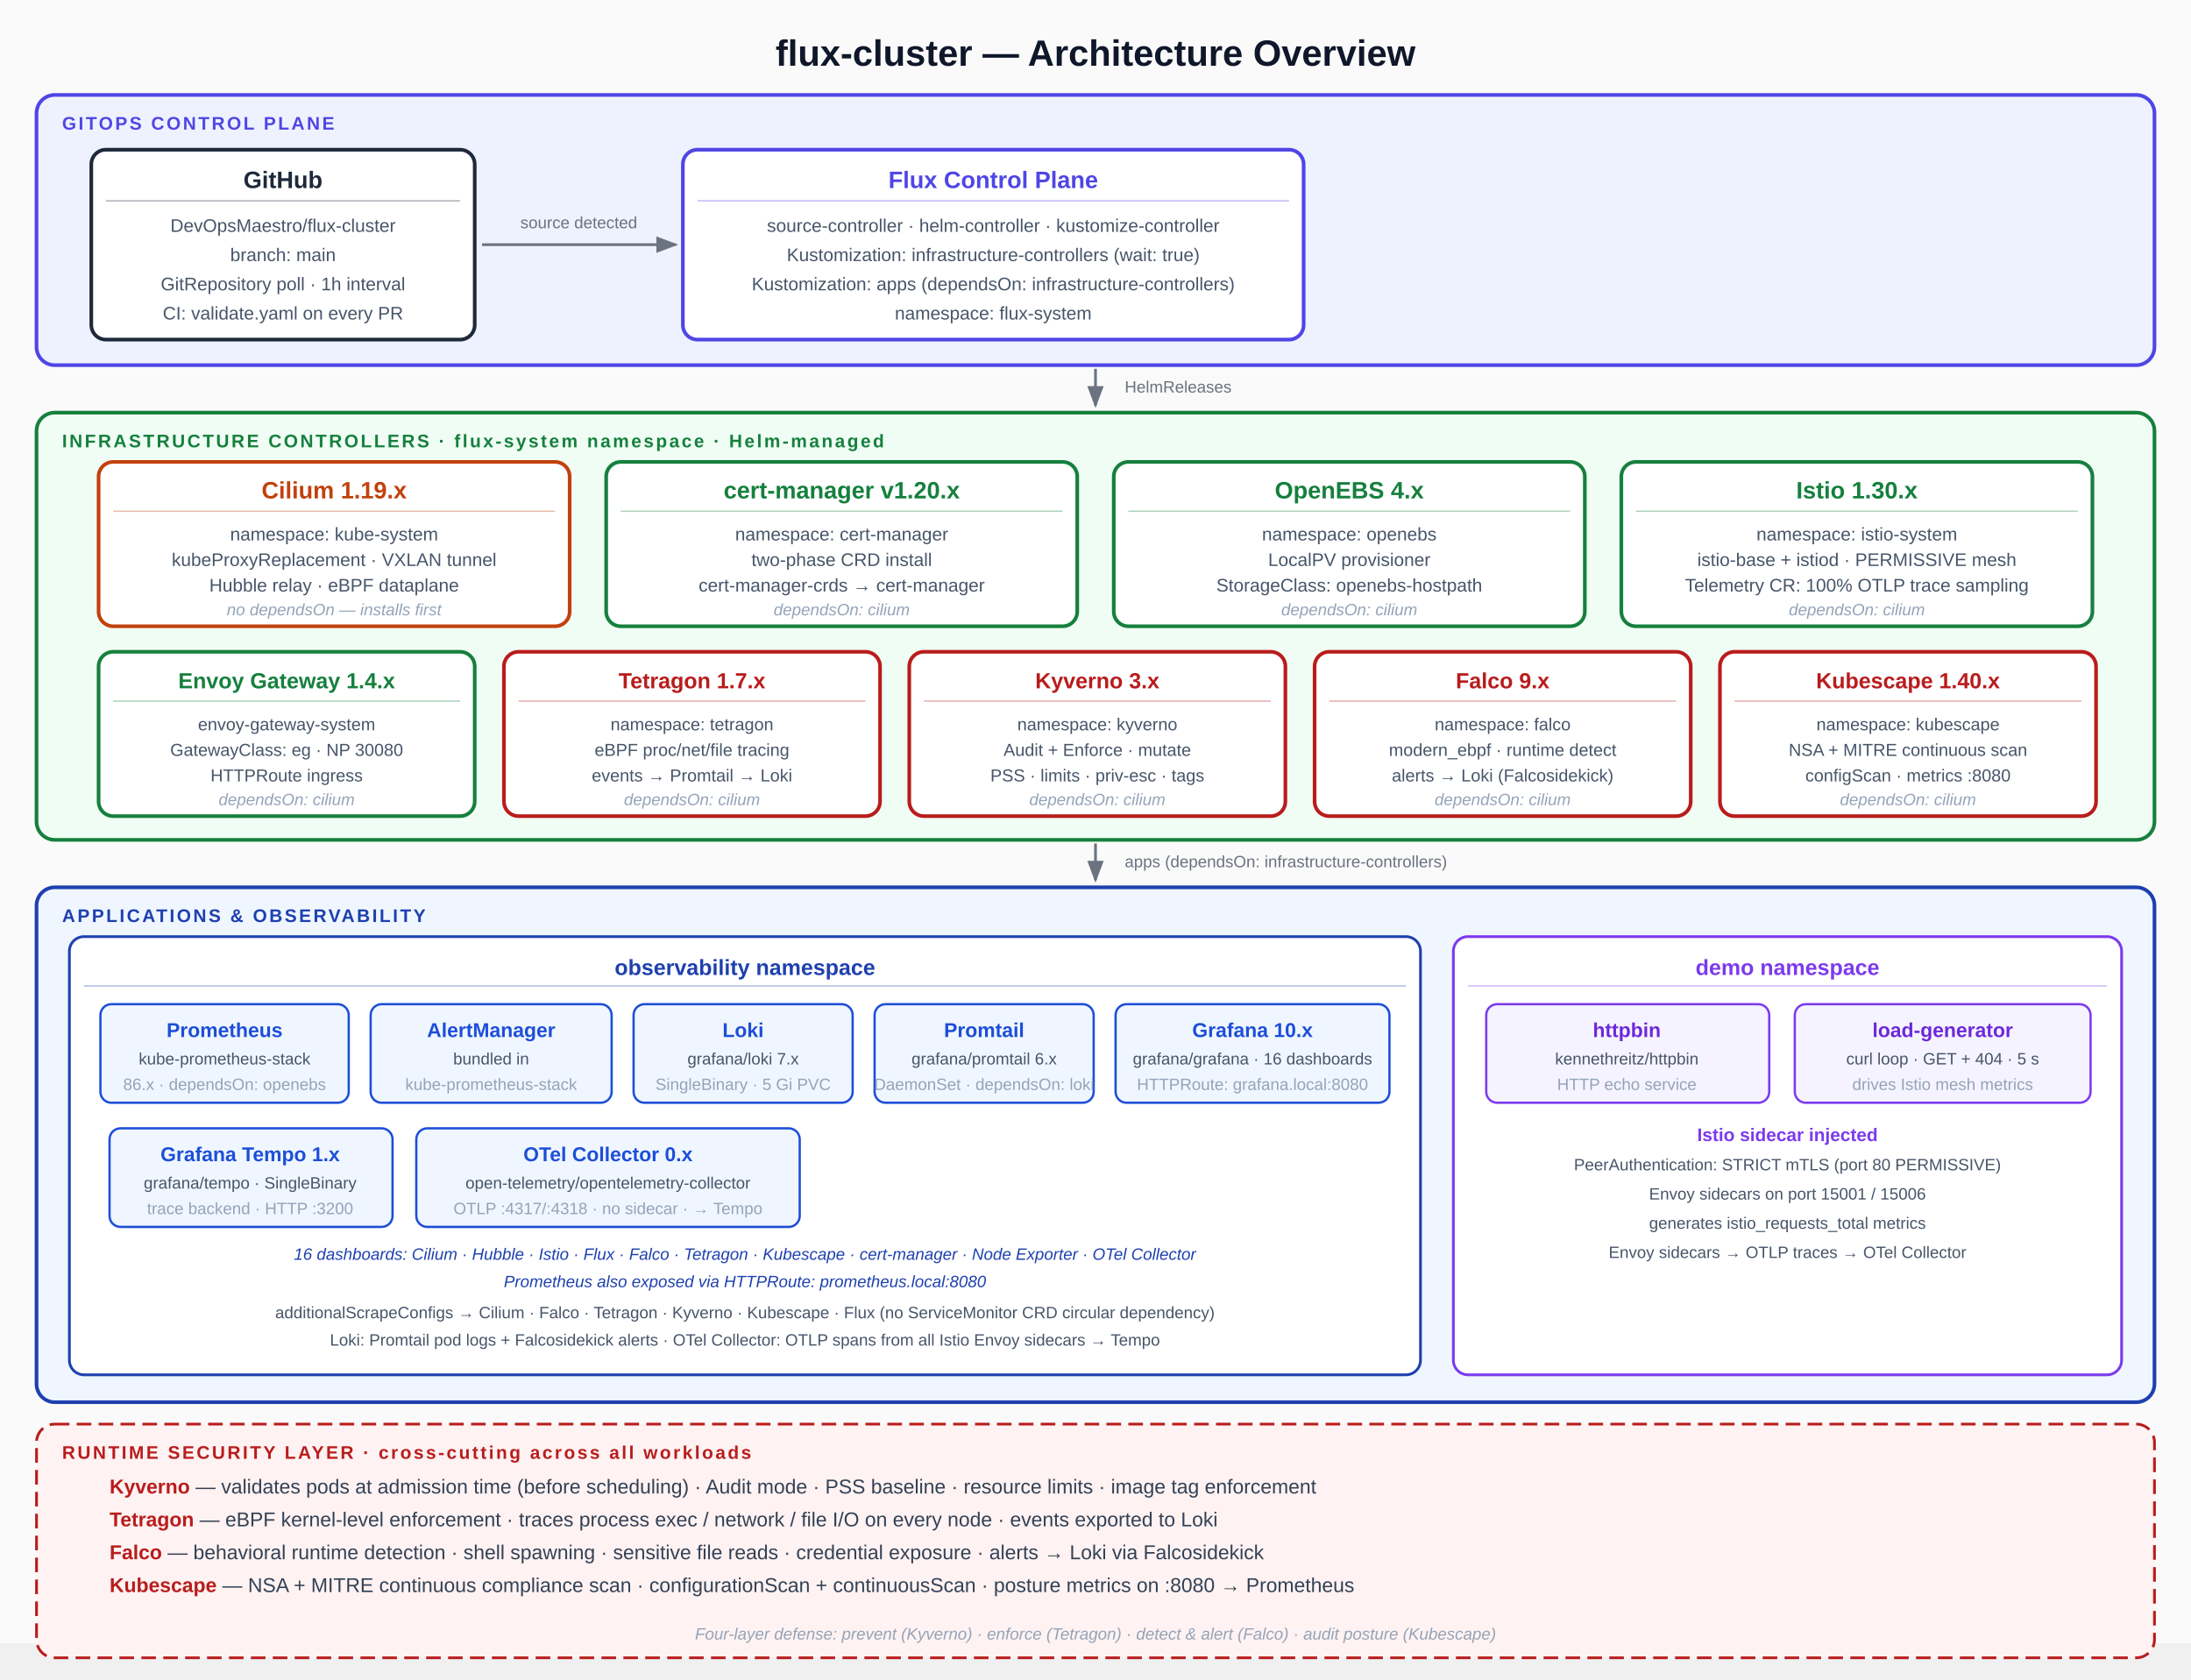
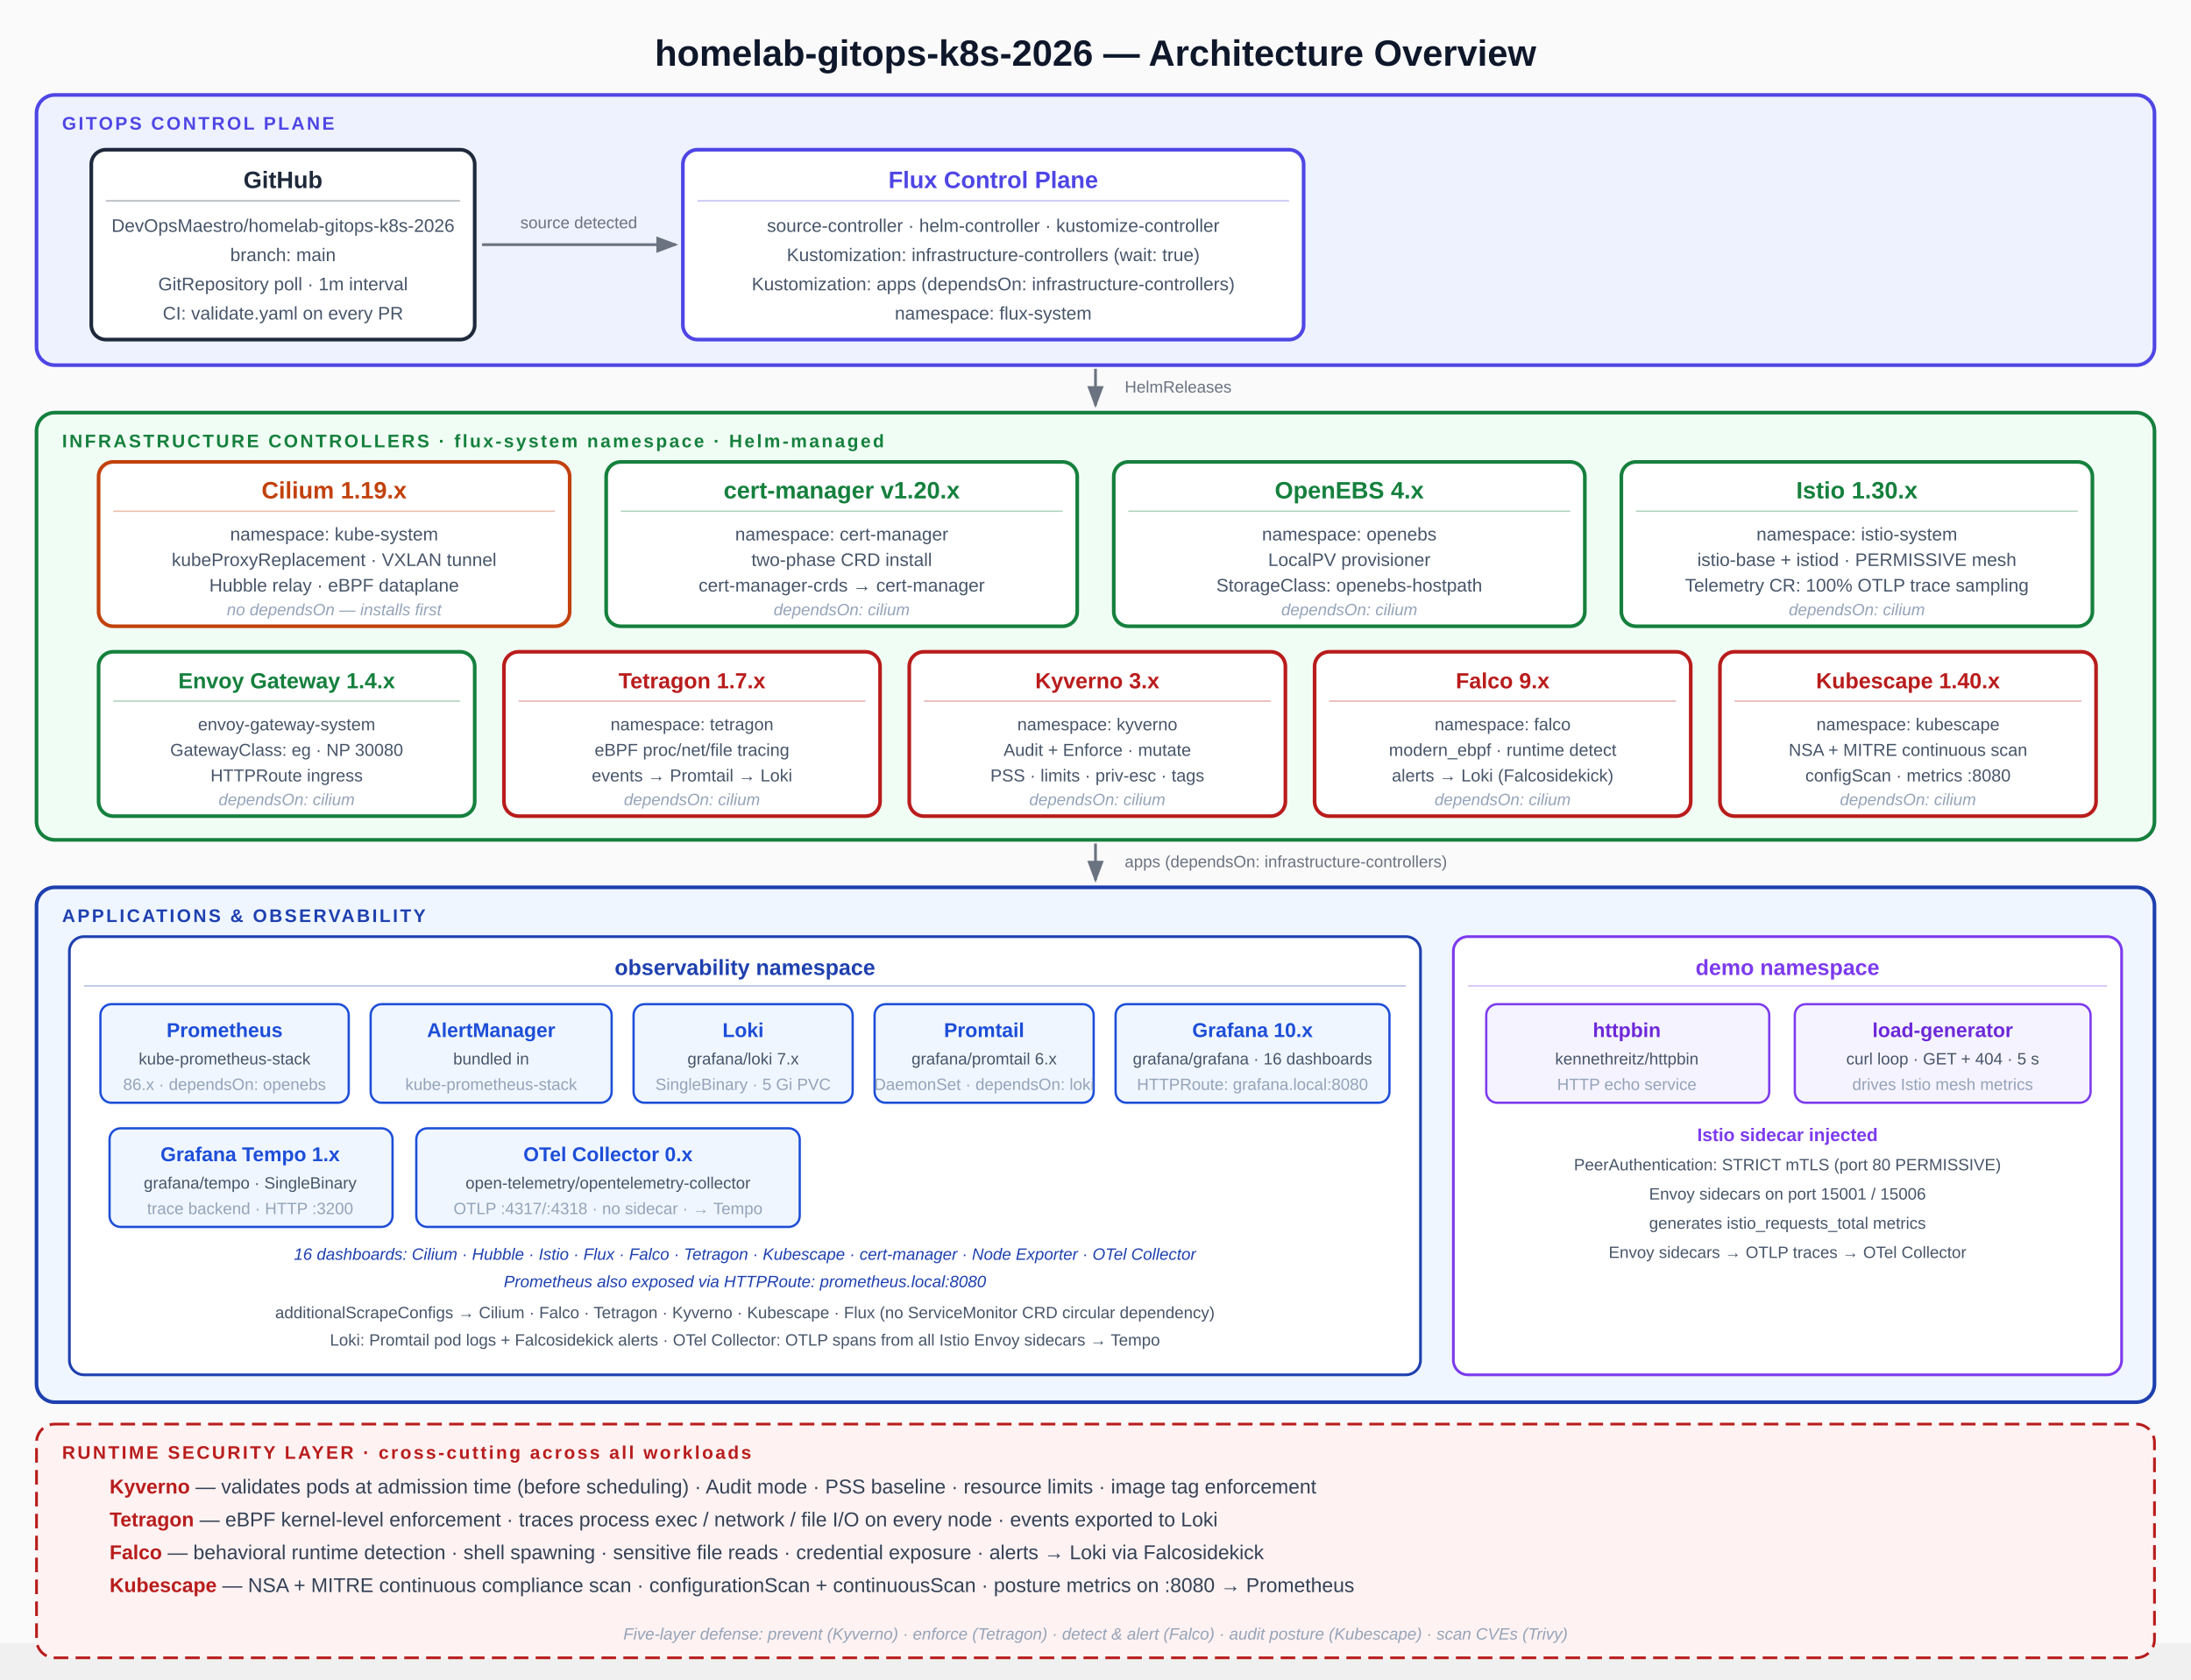
<svg xmlns="http://www.w3.org/2000/svg" width="1200" height="920" viewBox="0 0 1200 920">
  <defs>
    <marker id="arr" markerWidth="8" markerHeight="6" refX="7" refY="3" orient="auto">
      <polygon points="0 0, 8 3, 0 6" fill="#6B7280" />
    </marker>
    <marker id="arr-red" markerWidth="8" markerHeight="6" refX="7" refY="3" orient="auto">
      <polygon points="0 0, 8 3, 0 6" fill="#DC2626" />
    </marker>
  </defs>
  <rect width="1200" height="900" fill="#FAFAFA" />
-   <text x="600" y="36" text-anchor="middle" font-family="system-ui, -apple-system, Arial, sans-serif" font-size="20" font-weight="700" fill="#0F172A">flux-cluster — Architecture Overview</text>
+   <text x="600" y="36" text-anchor="middle" font-family="system-ui, -apple-system, Arial, sans-serif" font-size="20" font-weight="700" fill="#0F172A">homelab-gitops-k8s-2026 — Architecture Overview</text>
  <rect x="20" y="52" width="1160" height="148" rx="10" fill="#EEF2FF" stroke="#4F46E5" stroke-width="2" />
  <text x="34" y="71" font-family="system-ui, -apple-system, Arial, sans-serif" font-size="10" font-weight="700" fill="#4F46E5" letter-spacing="1.2">GITOPS CONTROL PLANE</text>
  <rect x="50" y="82" width="210" height="104" rx="8" fill="white" stroke="#1E293B" stroke-width="2" />
  <text x="155" y="103" text-anchor="middle" font-family="system-ui, -apple-system, Arial, sans-serif" font-size="13" font-weight="700" fill="#1E293B">GitHub</text>
  <line x1="58" y1="110" x2="252" y2="110" stroke="#1E293B" stroke-width="0.75" opacity="0.35" />
-   <text x="155" y="127" text-anchor="middle" font-family="system-ui, -apple-system, Arial, sans-serif" font-size="10" fill="#475569">DevOpsMaestro/flux-cluster</text>
+   <text x="155" y="127" text-anchor="middle" font-family="system-ui, -apple-system, Arial, sans-serif" font-size="10" fill="#475569">DevOpsMaestro/homelab-gitops-k8s-2026</text>
  <text x="155" y="143" text-anchor="middle" font-family="system-ui, -apple-system, Arial, sans-serif" font-size="10" fill="#475569">branch: main</text>
-   <text x="155" y="159" text-anchor="middle" font-family="system-ui, -apple-system, Arial, sans-serif" font-size="10" fill="#475569">GitRepository poll · 1h interval</text>
+   <text x="155" y="159" text-anchor="middle" font-family="system-ui, -apple-system, Arial, sans-serif" font-size="10" fill="#475569">GitRepository poll · 1m interval</text>
  <text x="155" y="175" text-anchor="middle" font-family="system-ui, -apple-system, Arial, sans-serif" font-size="10" fill="#475569">CI: validate.yaml on every PR</text>
  <line x1="264" y1="134" x2="370" y2="134" stroke="#6B7280" stroke-width="1.5" marker-end="url(#arr)" />
  <text x="317" y="125" text-anchor="middle" font-family="system-ui, -apple-system, Arial, sans-serif" font-size="9" fill="#6B7280">source detected</text>
  <rect x="374" y="82" width="340" height="104" rx="8" fill="white" stroke="#4F46E5" stroke-width="2" />
  <text x="544" y="103" text-anchor="middle" font-family="system-ui, -apple-system, Arial, sans-serif" font-size="13" font-weight="700" fill="#4F46E5">Flux Control Plane</text>
  <line x1="382" y1="110" x2="706" y2="110" stroke="#4F46E5" stroke-width="0.75" opacity="0.35" />
  <text x="544" y="127" text-anchor="middle" font-family="system-ui, -apple-system, Arial, sans-serif" font-size="10" fill="#475569">source-controller · helm-controller · kustomize-controller</text>
  <text x="544" y="143" text-anchor="middle" font-family="system-ui, -apple-system, Arial, sans-serif" font-size="10" fill="#475569">Kustomization: infrastructure-controllers (wait: true)</text>
  <text x="544" y="159" text-anchor="middle" font-family="system-ui, -apple-system, Arial, sans-serif" font-size="10" fill="#475569">Kustomization: apps (dependsOn: infrastructure-controllers)</text>
  <text x="544" y="175" text-anchor="middle" font-family="system-ui, -apple-system, Arial, sans-serif" font-size="10" fill="#475569">namespace: flux-system</text>
  <line x1="600" y1="202" x2="600" y2="222" stroke="#6B7280" stroke-width="1.5" marker-end="url(#arr)" />
  <text x="616" y="215" font-family="system-ui, -apple-system, Arial, sans-serif" font-size="9" fill="#6B7280">HelmReleases</text>
  <rect x="20" y="226" width="1160" height="234" rx="10" fill="#F0FDF4" stroke="#15803D" stroke-width="2" />
  <text x="34" y="245" font-family="system-ui, -apple-system, Arial, sans-serif" font-size="10" font-weight="700" fill="#15803D" letter-spacing="1.2">INFRASTRUCTURE CONTROLLERS  ·  flux-system namespace  ·  Helm-managed</text>
  <rect x="54" y="253" width="258" height="90" rx="8" fill="white" stroke="#C2410C" stroke-width="2" />
  <text x="183" y="273" text-anchor="middle" font-family="system-ui, -apple-system, Arial, sans-serif" font-size="13" font-weight="700" fill="#C2410C">Cilium 1.19.x</text>
  <line x1="62" y1="280" x2="304" y2="280" stroke="#C2410C" stroke-width="0.75" opacity="0.35" />
  <text x="183" y="296" text-anchor="middle" font-family="system-ui, -apple-system, Arial, sans-serif" font-size="10" fill="#475569">namespace: kube-system</text>
  <text x="183" y="310" text-anchor="middle" font-family="system-ui, -apple-system, Arial, sans-serif" font-size="10" fill="#475569">kubeProxyReplacement · VXLAN tunnel</text>
  <text x="183" y="324" text-anchor="middle" font-family="system-ui, -apple-system, Arial, sans-serif" font-size="10" fill="#475569">Hubble relay · eBPF dataplane</text>
  <text x="183" y="337" text-anchor="middle" font-family="system-ui, -apple-system, Arial, sans-serif" font-size="9" fill="#94A3B8" font-style="italic">no dependsOn — installs first</text>
  <rect x="332" y="253" width="258" height="90" rx="8" fill="white" stroke="#15803D" stroke-width="2" />
  <text x="461" y="273" text-anchor="middle" font-family="system-ui, -apple-system, Arial, sans-serif" font-size="13" font-weight="700" fill="#15803D">cert-manager v1.20.x</text>
  <line x1="340" y1="280" x2="582" y2="280" stroke="#15803D" stroke-width="0.75" opacity="0.35" />
  <text x="461" y="296" text-anchor="middle" font-family="system-ui, -apple-system, Arial, sans-serif" font-size="10" fill="#475569">namespace: cert-manager</text>
  <text x="461" y="310" text-anchor="middle" font-family="system-ui, -apple-system, Arial, sans-serif" font-size="10" fill="#475569">two-phase CRD install</text>
  <text x="461" y="324" text-anchor="middle" font-family="system-ui, -apple-system, Arial, sans-serif" font-size="10" fill="#475569">cert-manager-crds → cert-manager</text>
  <text x="461" y="337" text-anchor="middle" font-family="system-ui, -apple-system, Arial, sans-serif" font-size="9" fill="#94A3B8" font-style="italic">dependsOn: cilium</text>
  <rect x="610" y="253" width="258" height="90" rx="8" fill="white" stroke="#15803D" stroke-width="2" />
  <text x="739" y="273" text-anchor="middle" font-family="system-ui, -apple-system, Arial, sans-serif" font-size="13" font-weight="700" fill="#15803D">OpenEBS 4.x</text>
  <line x1="618" y1="280" x2="860" y2="280" stroke="#15803D" stroke-width="0.75" opacity="0.35" />
  <text x="739" y="296" text-anchor="middle" font-family="system-ui, -apple-system, Arial, sans-serif" font-size="10" fill="#475569">namespace: openebs</text>
  <text x="739" y="310" text-anchor="middle" font-family="system-ui, -apple-system, Arial, sans-serif" font-size="10" fill="#475569">LocalPV provisioner</text>
  <text x="739" y="324" text-anchor="middle" font-family="system-ui, -apple-system, Arial, sans-serif" font-size="10" fill="#475569">StorageClass: openebs-hostpath</text>
  <text x="739" y="337" text-anchor="middle" font-family="system-ui, -apple-system, Arial, sans-serif" font-size="9" fill="#94A3B8" font-style="italic">dependsOn: cilium</text>
  <rect x="888" y="253" width="258" height="90" rx="8" fill="white" stroke="#15803D" stroke-width="2" />
  <text x="1017" y="273" text-anchor="middle" font-family="system-ui, -apple-system, Arial, sans-serif" font-size="13" font-weight="700" fill="#15803D">Istio 1.30.x</text>
  <line x1="896" y1="280" x2="1138" y2="280" stroke="#15803D" stroke-width="0.75" opacity="0.35" />
  <text x="1017" y="296" text-anchor="middle" font-family="system-ui, -apple-system, Arial, sans-serif" font-size="10" fill="#475569">namespace: istio-system</text>
  <text x="1017" y="310" text-anchor="middle" font-family="system-ui, -apple-system, Arial, sans-serif" font-size="10" fill="#475569">istio-base + istiod · PERMISSIVE mesh</text>
  <text x="1017" y="324" text-anchor="middle" font-family="system-ui, -apple-system, Arial, sans-serif" font-size="10" fill="#475569">Telemetry CR: 100% OTLP trace sampling</text>
  <text x="1017" y="337" text-anchor="middle" font-family="system-ui, -apple-system, Arial, sans-serif" font-size="9" fill="#94A3B8" font-style="italic">dependsOn: cilium</text>
  <rect x="54" y="357" width="206" height="90" rx="8" fill="white" stroke="#15803D" stroke-width="2" />
  <text x="157" y="377" text-anchor="middle" font-family="system-ui, -apple-system, Arial, sans-serif" font-size="12" font-weight="700" fill="#15803D">Envoy Gateway 1.4.x</text>
  <line x1="62" y1="384" x2="252" y2="384" stroke="#15803D" stroke-width="0.75" opacity="0.35" />
  <text x="157" y="400" text-anchor="middle" font-family="system-ui, -apple-system, Arial, sans-serif" font-size="9.5" fill="#475569">envoy-gateway-system</text>
  <text x="157" y="414" text-anchor="middle" font-family="system-ui, -apple-system, Arial, sans-serif" font-size="9.5" fill="#475569">GatewayClass: eg · NP 30080</text>
  <text x="157" y="428" text-anchor="middle" font-family="system-ui, -apple-system, Arial, sans-serif" font-size="9.5" fill="#475569">HTTPRoute ingress</text>
  <text x="157" y="441" text-anchor="middle" font-family="system-ui, -apple-system, Arial, sans-serif" font-size="9" fill="#94A3B8" font-style="italic">dependsOn: cilium</text>
  <rect x="276" y="357" width="206" height="90" rx="8" fill="white" stroke="#B91C1C" stroke-width="2" />
  <text x="379" y="377" text-anchor="middle" font-family="system-ui, -apple-system, Arial, sans-serif" font-size="12" font-weight="700" fill="#B91C1C">Tetragon 1.7.x</text>
  <line x1="284" y1="384" x2="474" y2="384" stroke="#B91C1C" stroke-width="0.75" opacity="0.35" />
  <text x="379" y="400" text-anchor="middle" font-family="system-ui, -apple-system, Arial, sans-serif" font-size="9.5" fill="#475569">namespace: tetragon</text>
  <text x="379" y="414" text-anchor="middle" font-family="system-ui, -apple-system, Arial, sans-serif" font-size="9.5" fill="#475569">eBPF proc/net/file tracing</text>
  <text x="379" y="428" text-anchor="middle" font-family="system-ui, -apple-system, Arial, sans-serif" font-size="9.5" fill="#475569">events → Promtail → Loki</text>
  <text x="379" y="441" text-anchor="middle" font-family="system-ui, -apple-system, Arial, sans-serif" font-size="9" fill="#94A3B8" font-style="italic">dependsOn: cilium</text>
  <rect x="498" y="357" width="206" height="90" rx="8" fill="white" stroke="#B91C1C" stroke-width="2" />
  <text x="601" y="377" text-anchor="middle" font-family="system-ui, -apple-system, Arial, sans-serif" font-size="12" font-weight="700" fill="#B91C1C">Kyverno 3.x</text>
  <line x1="506" y1="384" x2="696" y2="384" stroke="#B91C1C" stroke-width="0.75" opacity="0.35" />
  <text x="601" y="400" text-anchor="middle" font-family="system-ui, -apple-system, Arial, sans-serif" font-size="9.5" fill="#475569">namespace: kyverno</text>
  <text x="601" y="414" text-anchor="middle" font-family="system-ui, -apple-system, Arial, sans-serif" font-size="9.5" fill="#475569">Audit + Enforce · mutate</text>
  <text x="601" y="428" text-anchor="middle" font-family="system-ui, -apple-system, Arial, sans-serif" font-size="9.5" fill="#475569">PSS · limits · priv-esc · tags</text>
  <text x="601" y="441" text-anchor="middle" font-family="system-ui, -apple-system, Arial, sans-serif" font-size="9" fill="#94A3B8" font-style="italic">dependsOn: cilium</text>
  <rect x="720" y="357" width="206" height="90" rx="8" fill="white" stroke="#B91C1C" stroke-width="2" />
  <text x="823" y="377" text-anchor="middle" font-family="system-ui, -apple-system, Arial, sans-serif" font-size="12" font-weight="700" fill="#B91C1C">Falco 9.x</text>
  <line x1="728" y1="384" x2="918" y2="384" stroke="#B91C1C" stroke-width="0.75" opacity="0.35" />
  <text x="823" y="400" text-anchor="middle" font-family="system-ui, -apple-system, Arial, sans-serif" font-size="9.5" fill="#475569">namespace: falco</text>
  <text x="823" y="414" text-anchor="middle" font-family="system-ui, -apple-system, Arial, sans-serif" font-size="9.5" fill="#475569">modern_ebpf · runtime detect</text>
  <text x="823" y="428" text-anchor="middle" font-family="system-ui, -apple-system, Arial, sans-serif" font-size="9.5" fill="#475569">alerts → Loki (Falcosidekick)</text>
  <text x="823" y="441" text-anchor="middle" font-family="system-ui, -apple-system, Arial, sans-serif" font-size="9" fill="#94A3B8" font-style="italic">dependsOn: cilium</text>
  <rect x="942" y="357" width="206" height="90" rx="8" fill="white" stroke="#B91C1C" stroke-width="2" />
  <text x="1045" y="377" text-anchor="middle" font-family="system-ui, -apple-system, Arial, sans-serif" font-size="12" font-weight="700" fill="#B91C1C">Kubescape 1.40.x</text>
  <line x1="950" y1="384" x2="1140" y2="384" stroke="#B91C1C" stroke-width="0.75" opacity="0.35" />
  <text x="1045" y="400" text-anchor="middle" font-family="system-ui, -apple-system, Arial, sans-serif" font-size="9.5" fill="#475569">namespace: kubescape</text>
  <text x="1045" y="414" text-anchor="middle" font-family="system-ui, -apple-system, Arial, sans-serif" font-size="9.5" fill="#475569">NSA + MITRE continuous scan</text>
  <text x="1045" y="428" text-anchor="middle" font-family="system-ui, -apple-system, Arial, sans-serif" font-size="9.5" fill="#475569">configScan · metrics :8080</text>
  <text x="1045" y="441" text-anchor="middle" font-family="system-ui, -apple-system, Arial, sans-serif" font-size="9" fill="#94A3B8" font-style="italic">dependsOn: cilium</text>
  <line x1="600" y1="462" x2="600" y2="482" stroke="#6B7280" stroke-width="1.5" marker-end="url(#arr)" />
  <text x="616" y="475" font-family="system-ui, -apple-system, Arial, sans-serif" font-size="9" fill="#6B7280">apps (dependsOn: infrastructure-controllers)</text>
  <rect x="20" y="486" width="1160" height="282" rx="10" fill="#EFF6FF" stroke="#1E40AF" stroke-width="2" />
  <text x="34" y="505" font-family="system-ui, -apple-system, Arial, sans-serif" font-size="10" font-weight="700" fill="#1E40AF" letter-spacing="1.2">APPLICATIONS  &amp;  OBSERVABILITY</text>
  <rect x="38" y="513" width="740" height="240" rx="8" fill="white" stroke="#1E40AF" stroke-width="1.5" />
  <text x="408" y="534" text-anchor="middle" font-family="system-ui, -apple-system, Arial, sans-serif" font-size="12" font-weight="700" fill="#1E40AF">observability namespace</text>
  <line x1="46" y1="540" x2="770" y2="540" stroke="#1E40AF" stroke-width="0.75" opacity="0.35" />
  <rect x="55" y="550" width="136" height="54" rx="6" fill="#EFF6FF" stroke="#1D4ED8" stroke-width="1.25" />
  <text x="123" y="568" text-anchor="middle" font-family="system-ui, -apple-system, Arial, sans-serif" font-size="11" font-weight="700" fill="#1D4ED8">Prometheus</text>
  <text x="123" y="583" text-anchor="middle" font-family="system-ui, -apple-system, Arial, sans-serif" font-size="9" fill="#475569">kube-prometheus-stack</text>
  <text x="123" y="597" text-anchor="middle" font-family="system-ui, -apple-system, Arial, sans-serif" font-size="9" fill="#94A3B8">86.x · dependsOn: openebs</text>
  <rect x="203" y="550" width="132" height="54" rx="6" fill="#EFF6FF" stroke="#1D4ED8" stroke-width="1.25" />
  <text x="269" y="568" text-anchor="middle" font-family="system-ui, -apple-system, Arial, sans-serif" font-size="11" font-weight="700" fill="#1D4ED8">AlertManager</text>
  <text x="269" y="583" text-anchor="middle" font-family="system-ui, -apple-system, Arial, sans-serif" font-size="9" fill="#475569">bundled in</text>
  <text x="269" y="597" text-anchor="middle" font-family="system-ui, -apple-system, Arial, sans-serif" font-size="9" fill="#94A3B8">kube-prometheus-stack</text>
  <rect x="347" y="550" width="120" height="54" rx="6" fill="#EFF6FF" stroke="#1D4ED8" stroke-width="1.25" />
  <text x="407" y="568" text-anchor="middle" font-family="system-ui, -apple-system, Arial, sans-serif" font-size="11" font-weight="700" fill="#1D4ED8">Loki</text>
  <text x="407" y="583" text-anchor="middle" font-family="system-ui, -apple-system, Arial, sans-serif" font-size="9" fill="#475569">grafana/loki 7.x</text>
  <text x="407" y="597" text-anchor="middle" font-family="system-ui, -apple-system, Arial, sans-serif" font-size="9" fill="#94A3B8">SingleBinary · 5 Gi PVC</text>
  <rect x="479" y="550" width="120" height="54" rx="6" fill="#EFF6FF" stroke="#1D4ED8" stroke-width="1.25" />
  <text x="539" y="568" text-anchor="middle" font-family="system-ui, -apple-system, Arial, sans-serif" font-size="11" font-weight="700" fill="#1D4ED8">Promtail</text>
  <text x="539" y="583" text-anchor="middle" font-family="system-ui, -apple-system, Arial, sans-serif" font-size="9" fill="#475569">grafana/promtail 6.x</text>
  <text x="539" y="597" text-anchor="middle" font-family="system-ui, -apple-system, Arial, sans-serif" font-size="9" fill="#94A3B8">DaemonSet · dependsOn: loki</text>
  <rect x="611" y="550" width="150" height="54" rx="6" fill="#EFF6FF" stroke="#1D4ED8" stroke-width="1.25" />
  <text x="686" y="568" text-anchor="middle" font-family="system-ui, -apple-system, Arial, sans-serif" font-size="11" font-weight="700" fill="#1D4ED8">Grafana 10.x</text>
  <text x="686" y="583" text-anchor="middle" font-family="system-ui, -apple-system, Arial, sans-serif" font-size="9" fill="#475569">grafana/grafana · 16 dashboards</text>
  <text x="686" y="597" text-anchor="middle" font-family="system-ui, -apple-system, Arial, sans-serif" font-size="9" fill="#94A3B8">HTTPRoute: grafana.local:8080</text>
  <rect x="60" y="618" width="155" height="54" rx="6" fill="#EFF6FF" stroke="#1D4ED8" stroke-width="1.25" />
  <text x="137" y="636" text-anchor="middle" font-family="system-ui, -apple-system, Arial, sans-serif" font-size="11" font-weight="700" fill="#1D4ED8">Grafana Tempo 1.x</text>
  <text x="137" y="651" text-anchor="middle" font-family="system-ui, -apple-system, Arial, sans-serif" font-size="9" fill="#475569">grafana/tempo · SingleBinary</text>
  <text x="137" y="665" text-anchor="middle" font-family="system-ui, -apple-system, Arial, sans-serif" font-size="9" fill="#94A3B8">trace backend · HTTP :3200</text>
  <rect x="228" y="618" width="210" height="54" rx="6" fill="#EFF6FF" stroke="#1D4ED8" stroke-width="1.25" />
  <text x="333" y="636" text-anchor="middle" font-family="system-ui, -apple-system, Arial, sans-serif" font-size="11" font-weight="700" fill="#1D4ED8">OTel Collector 0.x</text>
  <text x="333" y="651" text-anchor="middle" font-family="system-ui, -apple-system, Arial, sans-serif" font-size="9" fill="#475569">open-telemetry/opentelemetry-collector</text>
  <text x="333" y="665" text-anchor="middle" font-family="system-ui, -apple-system, Arial, sans-serif" font-size="9" fill="#94A3B8">OTLP :4317/:4318 · no sidecar · → Tempo</text>
  <text x="408" y="690" text-anchor="middle" font-family="system-ui, -apple-system, Arial, sans-serif" font-size="9" font-style="italic" fill="#1E40AF">16 dashboards: Cilium · Hubble · Istio · Flux · Falco · Tetragon · Kubescape · cert-manager · Node Exporter · OTel Collector</text>
  <text x="408" y="705" text-anchor="middle" font-family="system-ui, -apple-system, Arial, sans-serif" font-size="9" font-style="italic" fill="#1E40AF">Prometheus also exposed via HTTPRoute: prometheus.local:8080</text>
  <text x="408" y="722" text-anchor="middle" font-family="system-ui, -apple-system, Arial, sans-serif" font-size="9" fill="#475569">additionalScrapeConfigs → Cilium · Falco · Tetragon · Kyverno · Kubescape · Flux (no ServiceMonitor CRD circular dependency)</text>
  <text x="408" y="737" text-anchor="middle" font-family="system-ui, -apple-system, Arial, sans-serif" font-size="9" fill="#475569">Loki: Promtail pod logs + Falcosidekick alerts  ·  OTel Collector: OTLP spans from all Istio Envoy sidecars → Tempo</text>
  <rect x="796" y="513" width="366" height="240" rx="8" fill="white" stroke="#7C3AED" stroke-width="1.5" />
  <text x="979" y="534" text-anchor="middle" font-family="system-ui, -apple-system, Arial, sans-serif" font-size="12" font-weight="700" fill="#7C3AED">demo namespace</text>
  <line x1="804" y1="540" x2="1154" y2="540" stroke="#7C3AED" stroke-width="0.75" opacity="0.35" />
  <rect x="814" y="550" width="155" height="54" rx="6" fill="#F5F3FF" stroke="#7C3AED" stroke-width="1.25" />
  <text x="891" y="568" text-anchor="middle" font-family="system-ui, -apple-system, Arial, sans-serif" font-size="11" font-weight="700" fill="#6D28D9">httpbin</text>
  <text x="891" y="583" text-anchor="middle" font-family="system-ui, -apple-system, Arial, sans-serif" font-size="9" fill="#475569">kennethreitz/httpbin</text>
  <text x="891" y="597" text-anchor="middle" font-family="system-ui, -apple-system, Arial, sans-serif" font-size="9" fill="#94A3B8">HTTP echo service</text>
  <rect x="983" y="550" width="162" height="54" rx="6" fill="#F5F3FF" stroke="#7C3AED" stroke-width="1.25" />
  <text x="1064" y="568" text-anchor="middle" font-family="system-ui, -apple-system, Arial, sans-serif" font-size="11" font-weight="700" fill="#6D28D9">load-generator</text>
  <text x="1064" y="583" text-anchor="middle" font-family="system-ui, -apple-system, Arial, sans-serif" font-size="9" fill="#475569">curl loop · GET + 404 · 5 s</text>
  <text x="1064" y="597" text-anchor="middle" font-family="system-ui, -apple-system, Arial, sans-serif" font-size="9" fill="#94A3B8">drives Istio mesh metrics</text>
  <text x="979" y="625" text-anchor="middle" font-family="system-ui, -apple-system, Arial, sans-serif" font-size="10" font-weight="600" fill="#7C3AED">Istio sidecar injected</text>
  <text x="979" y="641" text-anchor="middle" font-family="system-ui, -apple-system, Arial, sans-serif" font-size="9" fill="#475569">PeerAuthentication: STRICT mTLS (port 80 PERMISSIVE)</text>
  <text x="979" y="657" text-anchor="middle" font-family="system-ui, -apple-system, Arial, sans-serif" font-size="9" fill="#475569">Envoy sidecars on port 15001 / 15006</text>
  <text x="979" y="673" text-anchor="middle" font-family="system-ui, -apple-system, Arial, sans-serif" font-size="9" fill="#475569">generates istio_requests_total metrics</text>
  <text x="979" y="689" text-anchor="middle" font-family="system-ui, -apple-system, Arial, sans-serif" font-size="9" fill="#475569">Envoy sidecars → OTLP traces → OTel Collector</text>
  <rect x="20" y="780" width="1160" height="128" rx="10" fill="#FEF2F2" stroke="#B91C1C" stroke-width="1.5" stroke-dasharray="8,4" />
  <text x="34" y="799" font-family="system-ui, -apple-system, Arial, sans-serif" font-size="10" font-weight="700" fill="#B91C1C" letter-spacing="1.2">RUNTIME SECURITY LAYER  ·  cross-cutting across all workloads</text>
  <text x="60" y="818" font-family="system-ui, -apple-system, Arial, sans-serif" font-size="11" fill="#334155">
    <tspan font-weight="700" fill="#B91C1C">Kyverno</tspan>
    <tspan> — validates pods at admission time (before scheduling) · Audit mode · PSS baseline · resource limits · image tag enforcement</tspan>
  </text>
  <text x="60" y="836" font-family="system-ui, -apple-system, Arial, sans-serif" font-size="11" fill="#334155">
    <tspan font-weight="700" fill="#B91C1C">Tetragon</tspan>
    <tspan> — eBPF kernel-level enforcement · traces process exec / network / file I/O on every node · events exported to Loki</tspan>
  </text>
  <text x="60" y="854" font-family="system-ui, -apple-system, Arial, sans-serif" font-size="11" fill="#334155">
    <tspan font-weight="700" fill="#B91C1C">Falco</tspan>
    <tspan> — behavioral runtime detection · shell spawning · sensitive file reads · credential exposure · alerts → Loki via Falcosidekick</tspan>
  </text>
  <text x="60" y="872" font-family="system-ui, -apple-system, Arial, sans-serif" font-size="11" fill="#334155">
    <tspan font-weight="700" fill="#B91C1C">Kubescape</tspan>
    <tspan> — NSA + MITRE continuous compliance scan · configurationScan + continuousScan · posture metrics on :8080 → Prometheus</tspan>
  </text>
-   <text x="600" y="898" text-anchor="middle" font-family="system-ui, -apple-system, Arial, sans-serif" font-size="9" font-style="italic" fill="#94A3B8">Four-layer defense: prevent (Kyverno) · enforce (Tetragon) · detect &amp; alert (Falco) · audit posture (Kubescape)</text>
+   <text x="600" y="898" text-anchor="middle" font-family="system-ui, -apple-system, Arial, sans-serif" font-size="9" font-style="italic" fill="#94A3B8">Five-layer defense: prevent (Kyverno) · enforce (Tetragon) · detect &amp; alert (Falco) · audit posture (Kubescape) · scan CVEs (Trivy)</text>
</svg>
